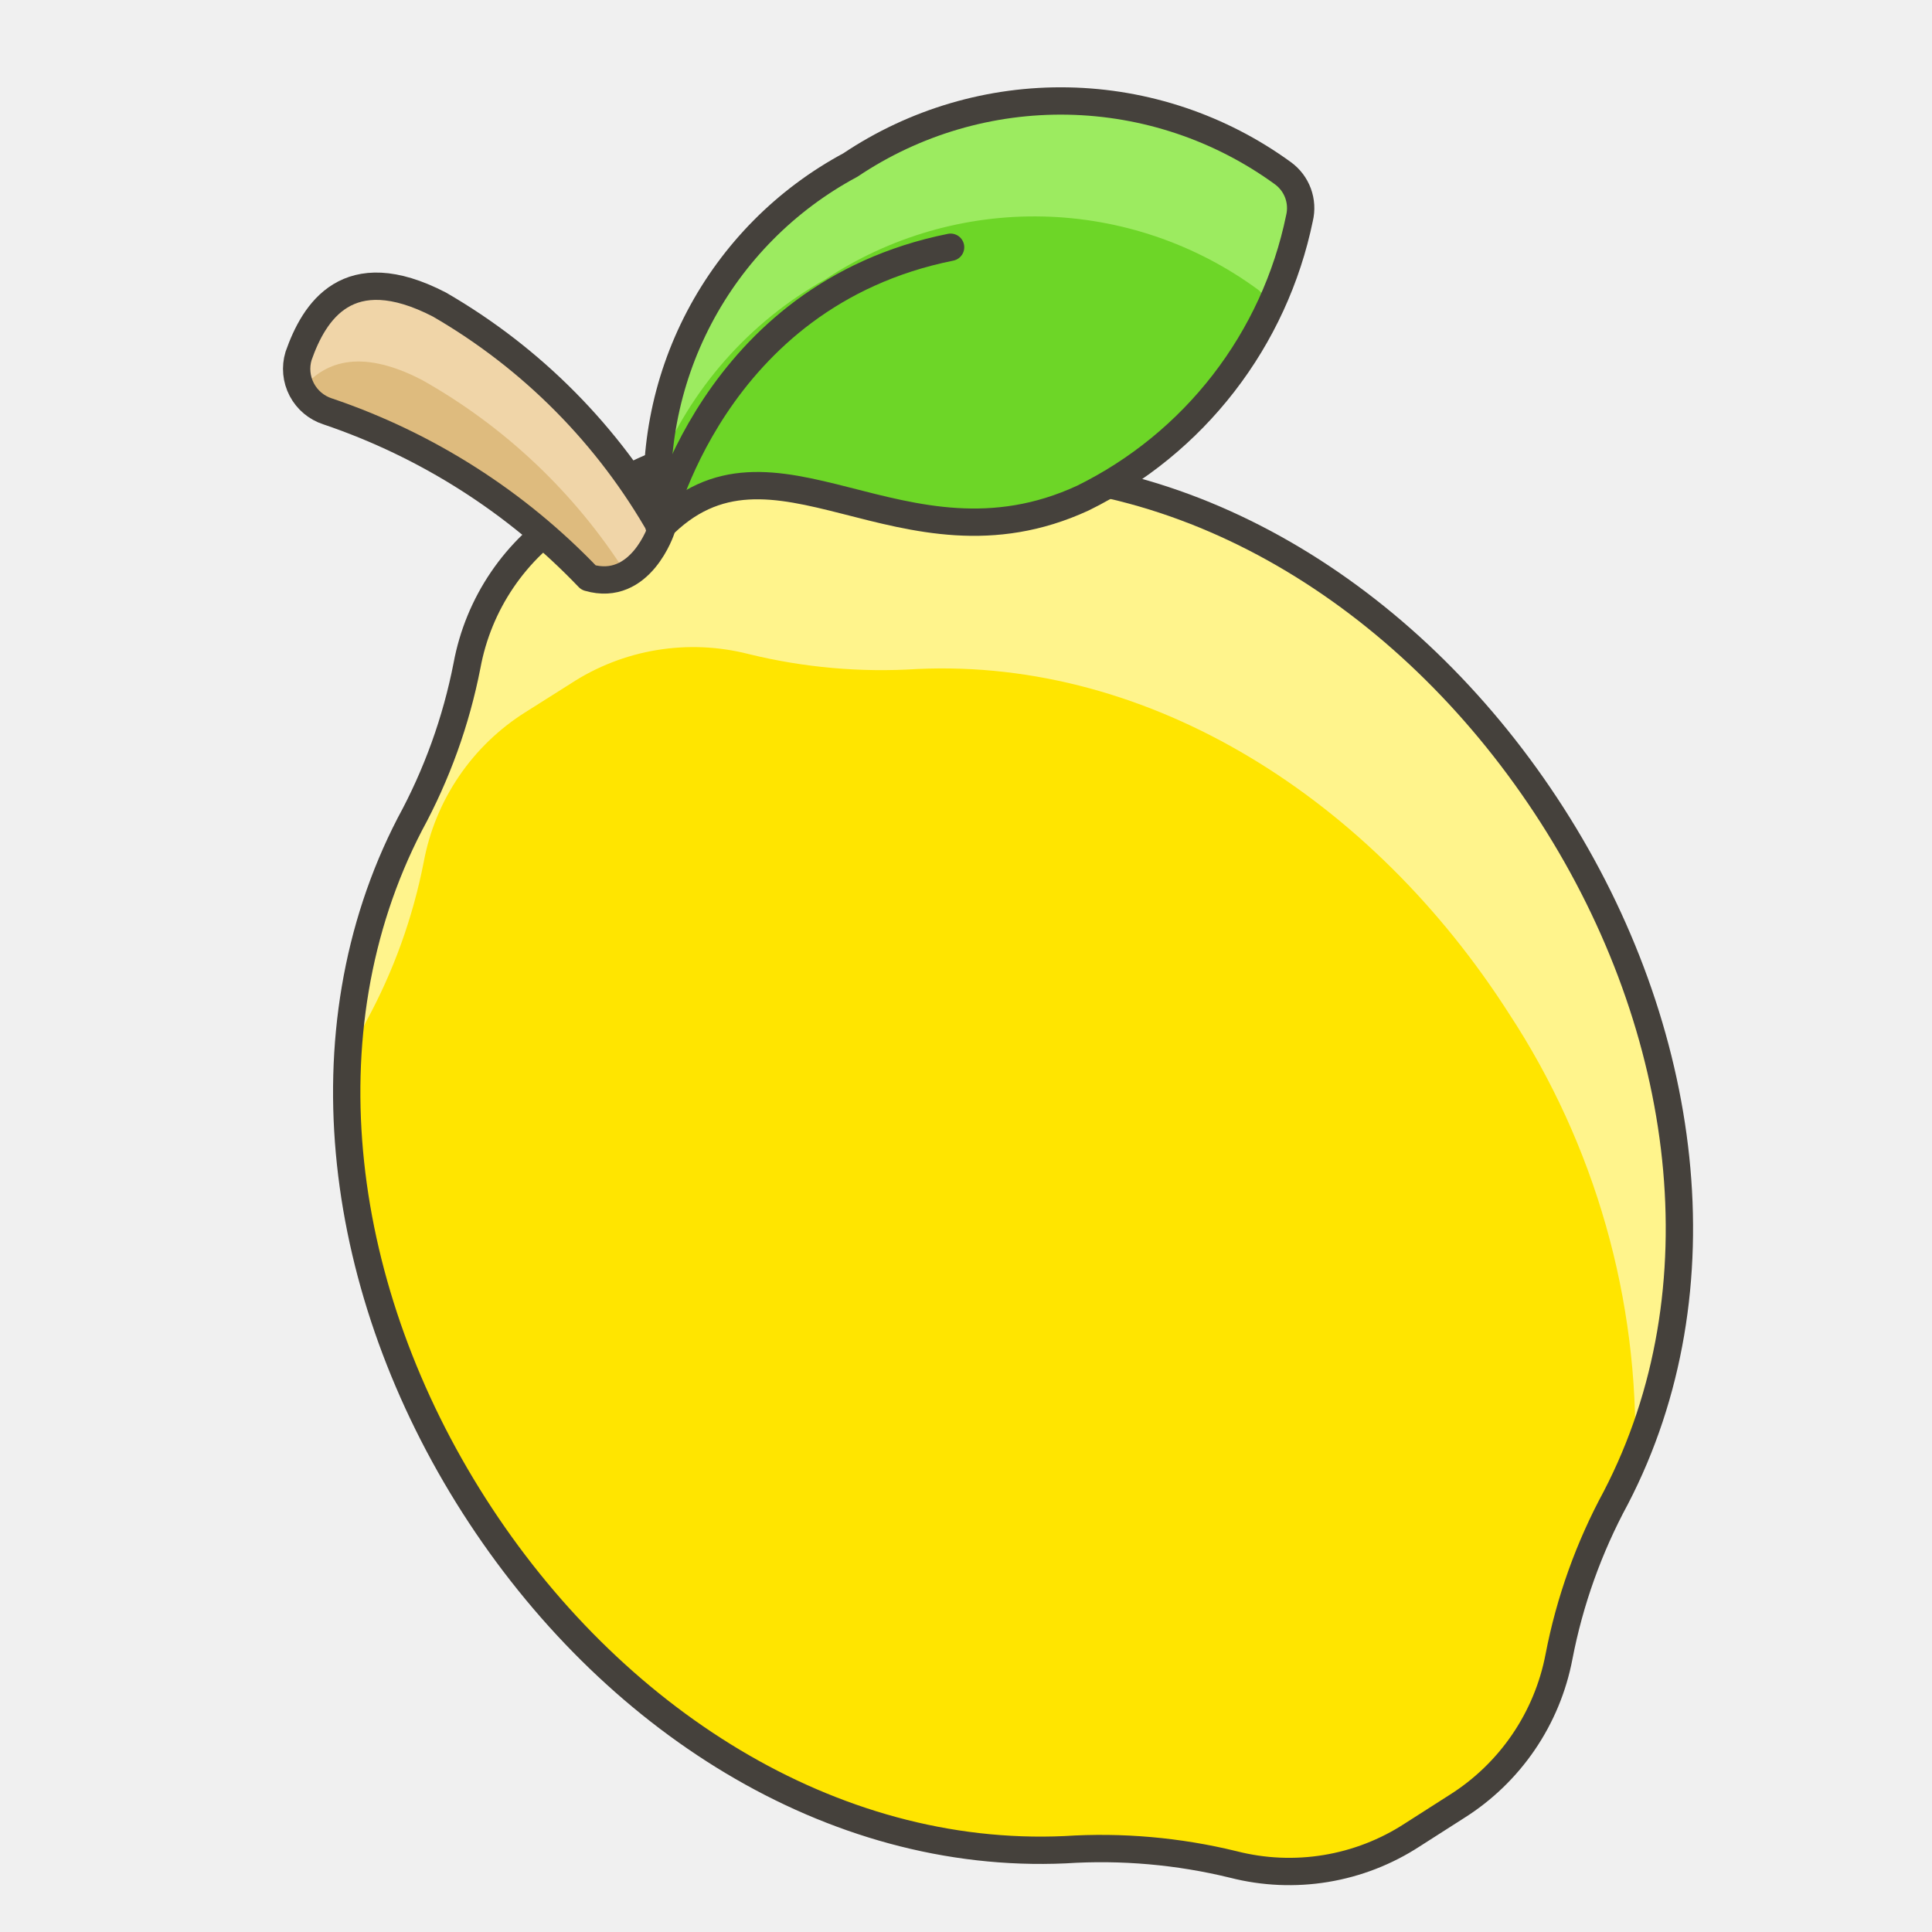
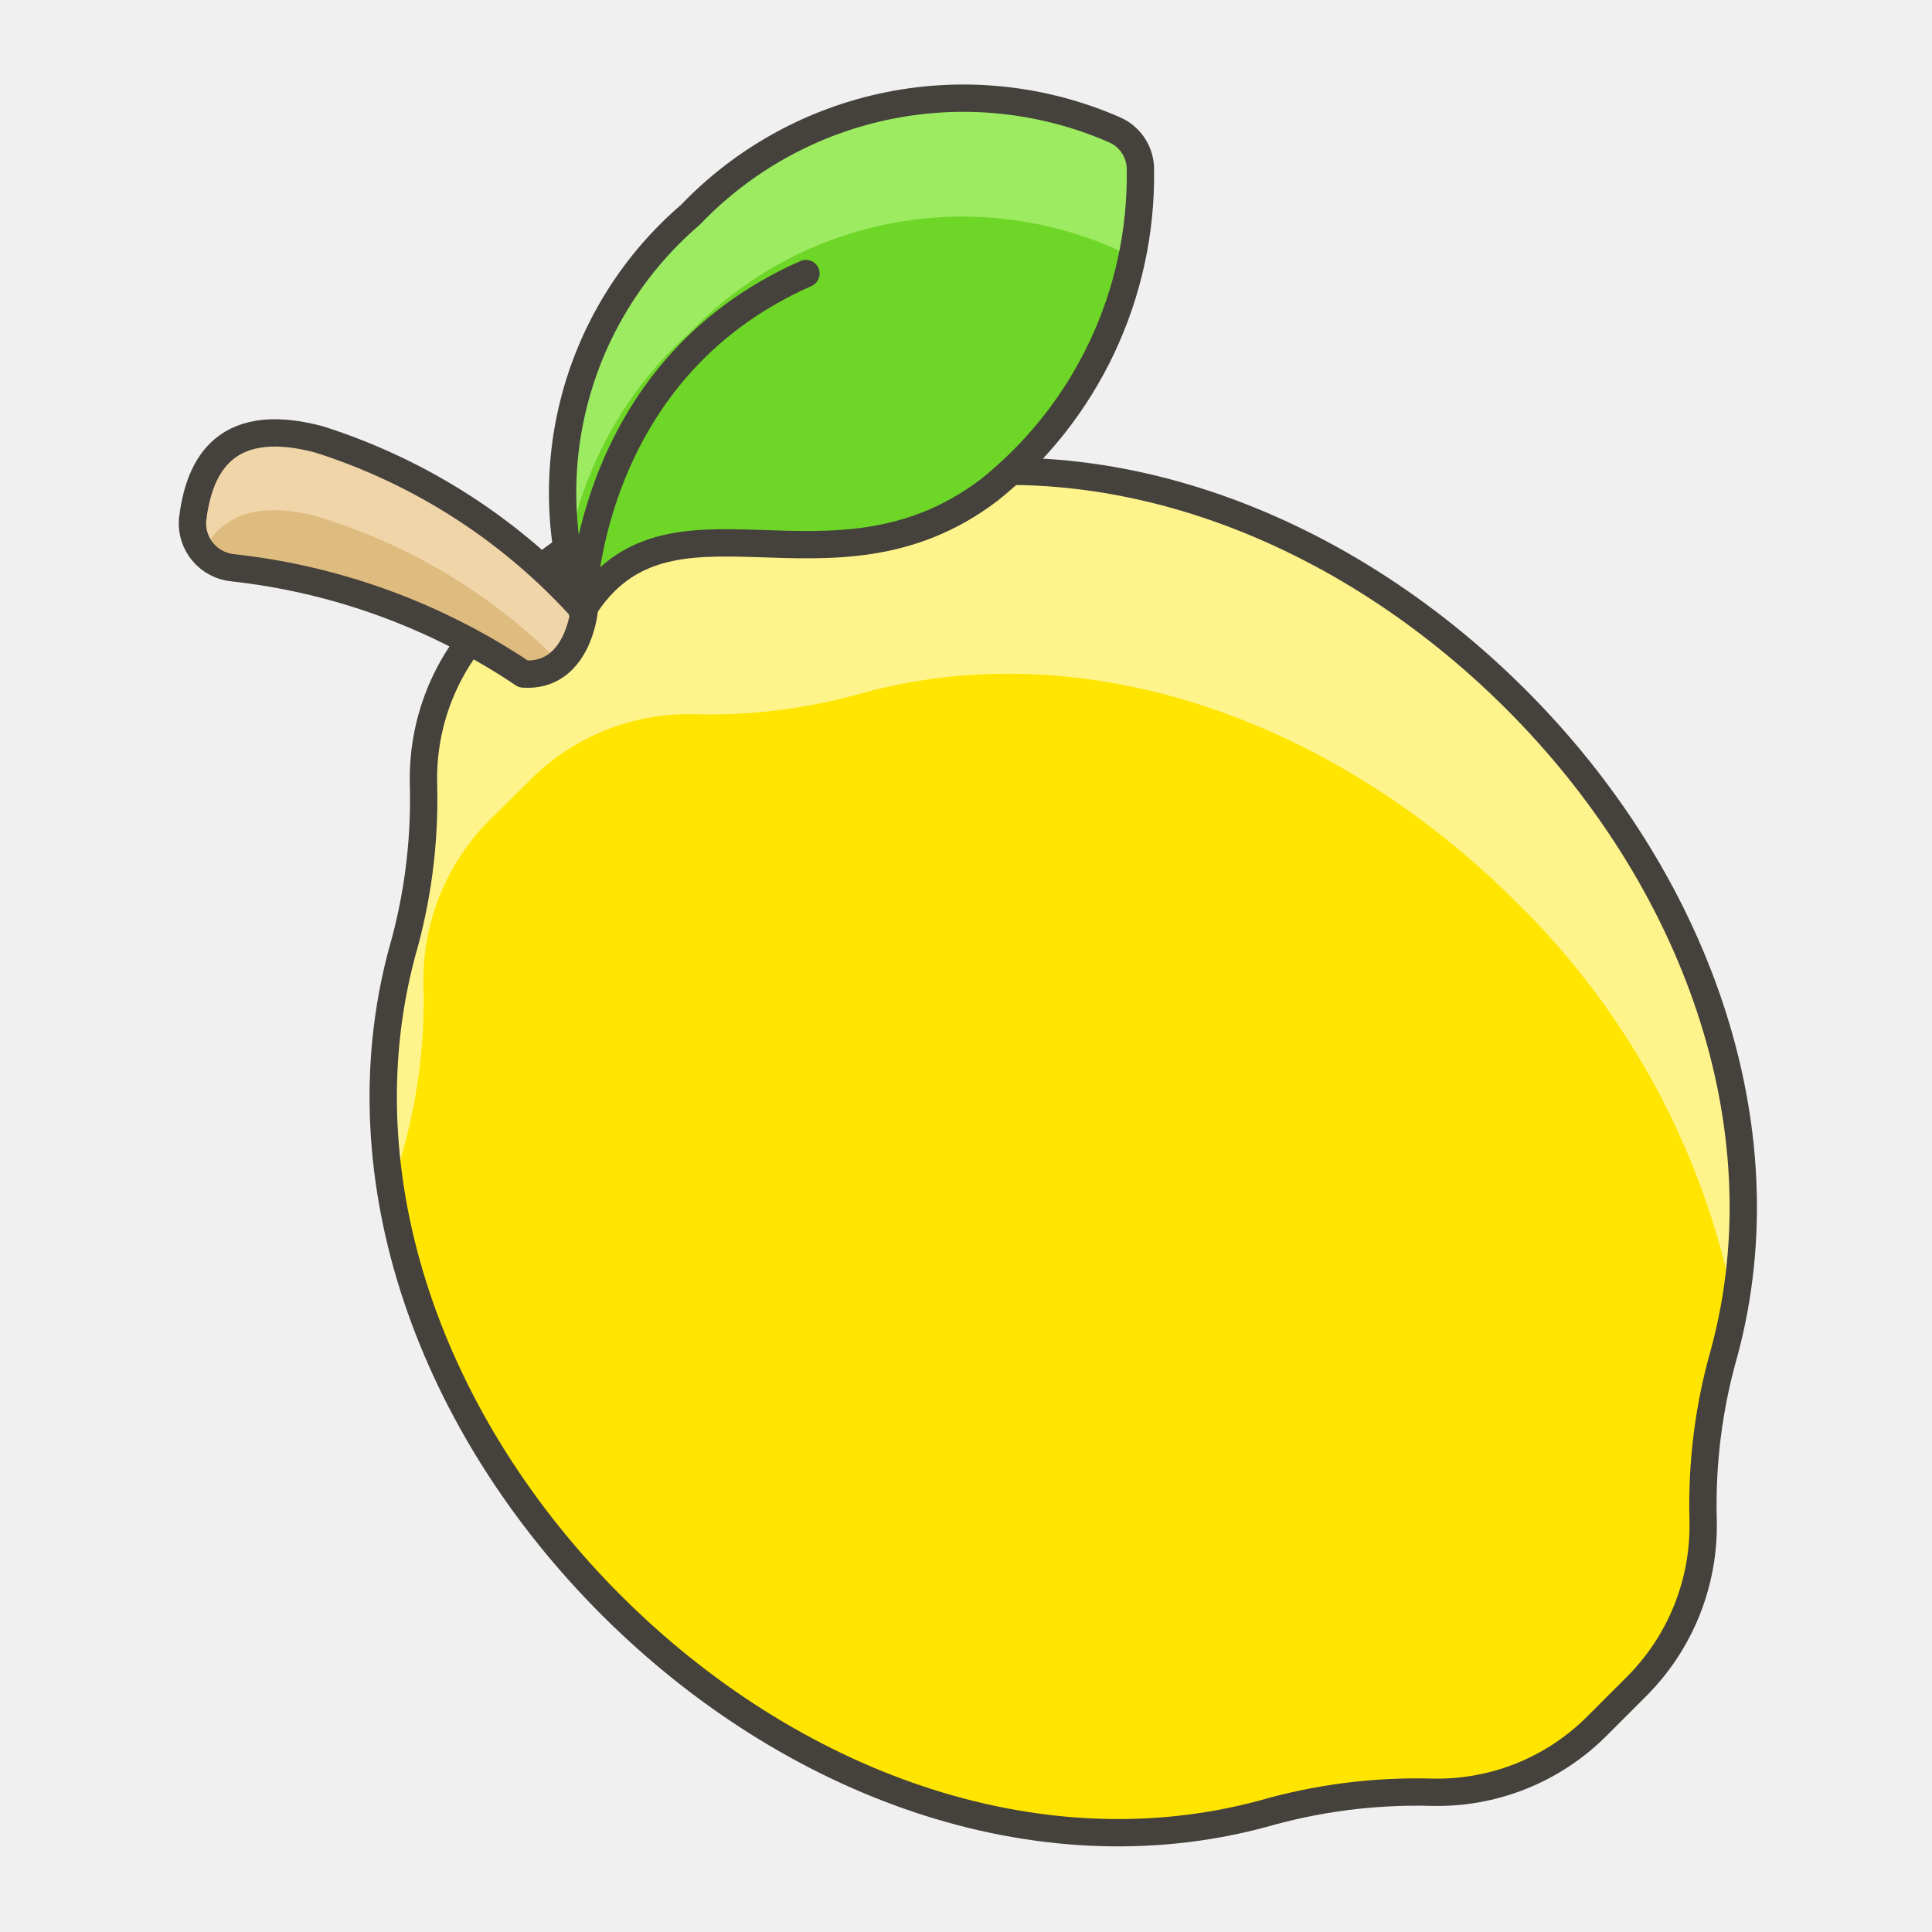
<svg xmlns="http://www.w3.org/2000/svg" width="495" height="495" viewBox="0 0 495 495" fill="none">
-   <g clip-path="url(#clip0_1151_5735)">
-     <path d="M104.995 211.19C111.935 198.453 116.88 184.727 119.657 170.49C121.112 162.634 124.182 155.165 128.673 148.556C133.163 141.947 138.976 136.342 145.743 132.094L157.272 124.812C163.944 120.44 171.455 117.509 179.324 116.205C187.193 114.901 195.247 115.253 202.973 117.238C217.131 120.602 231.719 121.784 246.234 120.743C306.183 117.996 362.708 154.303 397.681 208.886C432.655 263.469 441.68 330.396 413.99 383.75C407.082 396.499 402.171 410.233 399.429 424.472C397.929 432.322 394.831 439.78 390.326 446.382C385.82 452.983 380.005 458.587 373.242 462.846L361.814 470.15C355.117 474.509 347.589 477.43 339.705 478.73C331.822 480.03 323.754 479.68 316.013 477.702C301.924 474.256 287.392 472.98 272.919 473.917C212.869 476.642 156.344 440.335 121.471 385.774C86.598 331.213 77.406 264.566 104.995 211.19Z" fill="#FFE500" />
-     <path d="M386.525 259.545C351.552 204.962 295.026 168.654 235.078 171.402C220.57 172.337 206.004 171.054 191.883 167.595C184.158 165.609 176.103 165.257 168.234 166.562C160.365 167.866 152.854 170.797 146.183 175.169L134.654 182.451C127.886 186.698 122.073 192.304 117.583 198.913C113.093 205.522 110.023 212.991 108.567 220.847C105.784 235.082 100.84 248.807 93.905 261.547C92.201 264.973 90.597 268.421 89.072 271.992C89.976 250.821 95.404 230.088 104.991 211.19C111.931 198.453 116.876 184.727 119.653 170.49C121.108 162.634 124.178 155.165 128.668 148.556C133.159 141.947 138.971 136.342 145.739 132.095L157.268 124.812C163.94 120.441 171.45 117.509 179.319 116.205C187.188 114.901 195.243 115.253 202.968 117.238C217.126 120.602 231.715 121.784 246.23 120.743C306.178 117.996 362.704 154.303 397.677 208.886C429.982 260.242 440.384 321.876 418.921 373.327C419.996 332.981 408.691 293.274 386.525 259.545Z" fill="#FFF48C" />
-     <path d="M104.995 211.19C111.935 198.453 116.88 184.727 119.657 170.49C121.112 162.634 124.182 155.165 128.673 148.556C133.163 141.947 138.976 136.342 145.743 132.094L157.272 124.812C163.944 120.44 171.455 117.509 179.324 116.205C187.193 114.901 195.247 115.253 202.973 117.238C217.131 120.602 231.719 121.784 246.234 120.743C306.183 117.996 362.708 154.303 397.681 208.886C432.655 263.469 441.68 330.396 413.99 383.75C407.082 396.499 402.171 410.233 399.429 424.472C397.929 432.322 394.831 439.78 390.326 446.382C385.82 452.983 380.005 458.587 373.242 462.846L361.814 470.15C355.117 474.509 347.589 477.43 339.705 478.73C331.822 480.03 323.754 479.68 316.013 477.702C301.924 474.256 287.392 472.98 272.919 473.917C212.869 476.642 156.344 440.335 121.471 385.774C86.598 331.213 77.406 264.566 104.995 211.19Z" stroke="#45413C" stroke-width="7" stroke-linecap="round" stroke-linejoin="round" />
-     <path d="M169.486 135.526C156.027 111.585 136.362 91.716 112.561 78.011C89.069 65.765 80.484 79.82 76.502 91.192C75.635 94.061 75.928 97.156 77.318 99.811C78.708 102.467 81.084 104.471 83.935 105.394C109.353 113.948 132.303 128.569 150.797 147.99C164.172 151.99 169.486 135.526 169.486 135.526Z" fill="#DEBB7E" />
-     <path d="M160.422 146.942C147.323 126.308 129.311 109.246 107.998 97.282C91.874 88.981 82.654 92.97 77.221 99.905C75.731 97.192 75.371 94.002 76.219 91.025C79.653 79.744 88.741 65.8 112.277 77.844C136.203 91.555 155.971 111.487 169.482 135.526C167.828 140.24 164.637 144.261 160.422 146.942Z" fill="#F0D5A8" />
-     <path d="M169.48 135.526C155.984 111.613 136.328 91.752 112.554 78.012C89.041 65.866 80.456 79.921 76.496 91.193C75.629 94.062 75.922 97.156 77.312 99.812C78.702 102.467 81.078 104.472 83.929 105.395C109.329 113.986 132.27 128.601 150.791 147.991C164.188 151.89 169.48 135.526 169.48 135.526Z" stroke="#45413C" stroke-width="7" stroke-linecap="round" stroke-linejoin="round" />
-     <path d="M168.976 135.415C166.891 116.781 170.435 97.95 179.152 81.349C187.87 64.748 201.36 51.139 217.884 42.277C234.348 31.229 253.809 25.507 273.633 25.886C293.456 26.265 312.685 32.726 328.714 44.395C330.475 45.679 331.816 47.455 332.568 49.5C333.321 51.545 333.451 53.767 332.943 55.885C329.771 71.28 323.122 85.746 313.504 98.178C303.886 110.611 291.554 120.68 277.449 127.616C231.015 149.073 197.998 105.269 168.976 135.415Z" fill="#6DD627" />
-     <path d="M322.179 74.105C306.188 62.424 287.003 55.92 267.204 55.469C247.406 55.019 227.944 60.643 211.438 71.585C192.028 82.453 176.894 99.603 168.526 120.215C169.351 103.994 174.336 88.259 183 74.521C191.665 60.784 203.718 49.506 218.001 41.774C234.504 30.823 253.972 25.202 273.773 25.671C293.573 26.14 312.753 32.675 328.72 44.395C330.48 45.679 331.822 47.455 332.574 49.5C333.327 51.545 333.457 53.766 332.948 55.885C331.164 63.549 328.635 71.021 325.398 78.193C324.666 76.593 323.563 75.192 322.179 74.105Z" fill="#9CEB60" />
-     <path d="M168.976 135.415C166.891 116.781 170.435 97.95 179.152 81.349C187.87 64.748 201.36 51.139 217.884 42.277C234.348 31.229 253.809 25.507 273.633 25.886C293.456 26.265 312.685 32.726 328.714 44.395C330.475 45.679 331.816 47.455 332.568 49.5C333.321 51.545 333.451 53.767 332.943 55.885C329.771 71.28 323.122 85.746 313.504 98.178C303.886 110.611 291.554 120.68 277.449 127.616C231.015 149.073 197.998 105.269 168.976 135.415Z" stroke="#45413C" stroke-width="7" stroke-linecap="round" stroke-linejoin="round" />
-     <path d="M168.979 135.416C168.979 135.416 182.126 75.692 243.555 63.345" stroke="#45413C" stroke-width="7" stroke-linecap="round" stroke-linejoin="round" />
-   </g>
-   <defs>
-     <clipPath id="clip0_1151_5735">
-       <rect width="495" height="495" fill="white" />
-     </clipPath>
-   </defs>
+   <path d="M102.95 244.264C106.99 230.332 108.868 215.864 108.519 201.364C108.252 193.378 109.644 185.424 112.608 178.004C115.573 170.584 120.045 163.86 125.741 158.257L135.435 148.667C141.01 142.963 147.715 138.485 155.12 135.52C162.524 132.554 170.466 131.166 178.438 131.445C192.988 131.686 207.489 129.704 221.441 125.567C279.397 109.995 342.407 133.301 388.297 179.089C434.188 224.876 457.391 288.298 441.819 346.357C437.813 360.293 435.969 374.762 436.353 389.257C436.577 397.246 435.154 405.196 432.173 412.612C429.193 420.028 424.718 426.751 419.028 432.364L409.438 441.954C403.835 447.651 397.111 452.122 389.691 455.087C382.271 458.051 374.317 459.444 366.332 459.176C351.832 458.84 337.365 460.718 323.432 464.745C265.372 480.317 202.363 457.01 156.575 411.223C110.788 365.435 87.482 302.323 102.95 244.264Z" fill="#FFE500" />
+   <path d="M388.301 230.96C342.41 185.173 279.401 161.867 221.445 177.439C207.477 181.471 192.976 183.349 178.441 183.007C170.47 182.729 162.528 184.117 155.123 187.082C147.719 190.048 141.014 194.525 135.438 200.229L125.745 209.82C120.048 215.423 115.576 222.147 112.612 229.566C109.647 236.986 108.255 244.94 108.523 252.926C108.865 267.426 106.987 281.894 102.954 295.826C102.026 299.539 101.201 303.251 100.479 307.067C96.81 286.196 97.654 264.781 102.954 244.264C106.993 230.332 108.872 215.864 108.523 201.364C108.255 193.378 109.647 185.424 112.612 178.004C115.576 170.584 120.048 163.86 125.745 158.257L135.438 148.667C141.014 142.963 147.719 138.485 155.123 135.52C162.528 132.554 170.47 131.166 178.441 131.445C192.991 131.686 207.493 129.704 221.445 125.567C279.401 109.995 342.41 133.301 388.301 179.089C430.891 222.298 454.301 280.254 444.401 335.117C436.777 295.483 417.2 259.135 388.301 230.96V230.96Z" fill="#FFF48C" />
+   <path d="M102.95 244.264C106.99 230.332 108.868 215.864 108.519 201.364C108.252 193.378 109.644 185.424 112.608 178.004C115.573 170.584 120.045 163.86 125.741 158.257L135.435 148.667C141.01 142.963 147.715 138.485 155.12 135.52C162.524 132.554 170.466 131.166 178.438 131.445C192.988 131.686 207.489 129.704 221.441 125.567C279.397 109.995 342.407 133.301 388.297 179.089C434.188 224.876 457.391 288.298 441.819 346.357C437.813 360.293 435.969 374.762 436.353 389.257C436.577 397.246 435.154 405.196 432.173 412.612C429.193 420.028 424.718 426.751 419.028 432.364L409.438 441.954C403.835 447.651 397.111 452.122 389.691 455.087C382.271 458.051 374.317 459.444 366.332 459.176C351.832 458.84 337.365 460.718 323.432 464.745C265.372 480.317 202.363 457.01 156.575 411.223C110.788 365.435 87.482 302.323 102.95 244.264Z" stroke="#45413C" stroke-width="7" stroke-linecap="round" stroke-linejoin="round" />
+   <path d="M149.672 156.503C131.381 136.015 107.904 120.839 81.713 112.572C56.138 105.663 50.775 121.234 49.331 133.197C49.101 136.185 50.053 139.145 51.981 141.439C53.909 143.734 56.66 145.181 59.644 145.469C86.306 148.358 111.863 157.703 134.1 172.694C148.022 173.725 149.672 156.503 149.672 156.503Z" fill="#DEBB7E" />
+   <path d="M143.278 169.601C126.049 152.266 104.789 139.474 81.403 132.373C63.872 127.732 55.725 133.61 51.909 141.551C49.871 139.222 48.834 136.184 49.022 133.095C49.95 121.338 55.828 105.766 81.403 112.47C107.717 120.715 131.308 135.932 149.672 156.504C149.07 161.463 146.818 166.076 143.278 169.601V169.601Z" fill="#F0D5A8" />
+   <path d="M149.672 156.504C131.351 136.051 107.884 120.881 81.713 112.572C56.138 105.766 50.775 121.338 49.331 133.197C49.101 136.186 50.053 139.145 51.981 141.44C53.909 143.734 56.66 145.181 59.644 145.469C86.297 148.399 111.844 157.74 134.1 172.694C148.022 173.622 149.672 156.504 149.672 156.504Z" stroke="#45413C" stroke-width="7" stroke-linecap="round" stroke-linejoin="round" />
+   <path d="M149.152 156.504C143.109 138.754 142.522 119.601 147.466 101.514C152.411 83.427 162.66 67.236 176.892 55.029C190.596 40.7 208.372 30.927 227.813 27.035C247.254 23.143 267.422 25.32 285.586 33.269C287.581 34.145 289.273 35.591 290.447 37.426C291.622 39.261 292.227 41.403 292.186 43.582C292.398 59.299 289.015 74.856 282.295 89.065C275.574 103.275 265.695 115.76 253.411 125.566C212.677 156.504 171.014 120.823 149.152 156.504Z" fill="#6DD627" />
+   <path d="M285.586 63.691C267.457 55.721 247.322 53.494 227.889 57.31C208.457 61.127 190.66 70.803 176.892 85.038C160.272 99.825 149.179 119.828 145.439 141.757C142.757 125.738 144.242 109.299 149.75 94.02C155.259 78.741 164.606 65.136 176.892 54.513C190.655 40.27 208.459 30.596 227.898 26.796C247.336 22.997 267.472 25.257 285.586 33.269C287.581 34.145 289.273 35.591 290.447 37.426C291.622 39.261 292.227 41.403 292.186 43.582C292.091 51.45 291.227 59.291 289.607 66.991C288.549 65.586 287.17 64.455 285.586 63.691V63.691Z" fill="#9CEB60" />
+   <path d="M149.152 156.504C143.109 138.754 142.522 119.601 147.466 101.514C152.411 83.427 162.66 67.236 176.892 55.029C190.596 40.7 208.372 30.927 227.813 27.035C247.254 23.143 267.422 25.32 285.586 33.269C287.581 34.145 289.273 35.591 290.447 37.426C291.622 39.261 292.227 41.403 292.186 43.582C292.398 59.299 289.015 74.856 282.295 89.065C275.574 103.275 265.695 115.76 253.411 125.566C212.677 156.504 171.014 120.823 149.152 156.504Z" stroke="#45413C" stroke-width="7" stroke-linecap="round" stroke-linejoin="round" />
+   <path d="M149.155 156.504C149.155 156.504 149.155 95.351 206.492 70.085" stroke="#45413C" stroke-width="7" stroke-linecap="round" stroke-linejoin="round" />
</svg>
